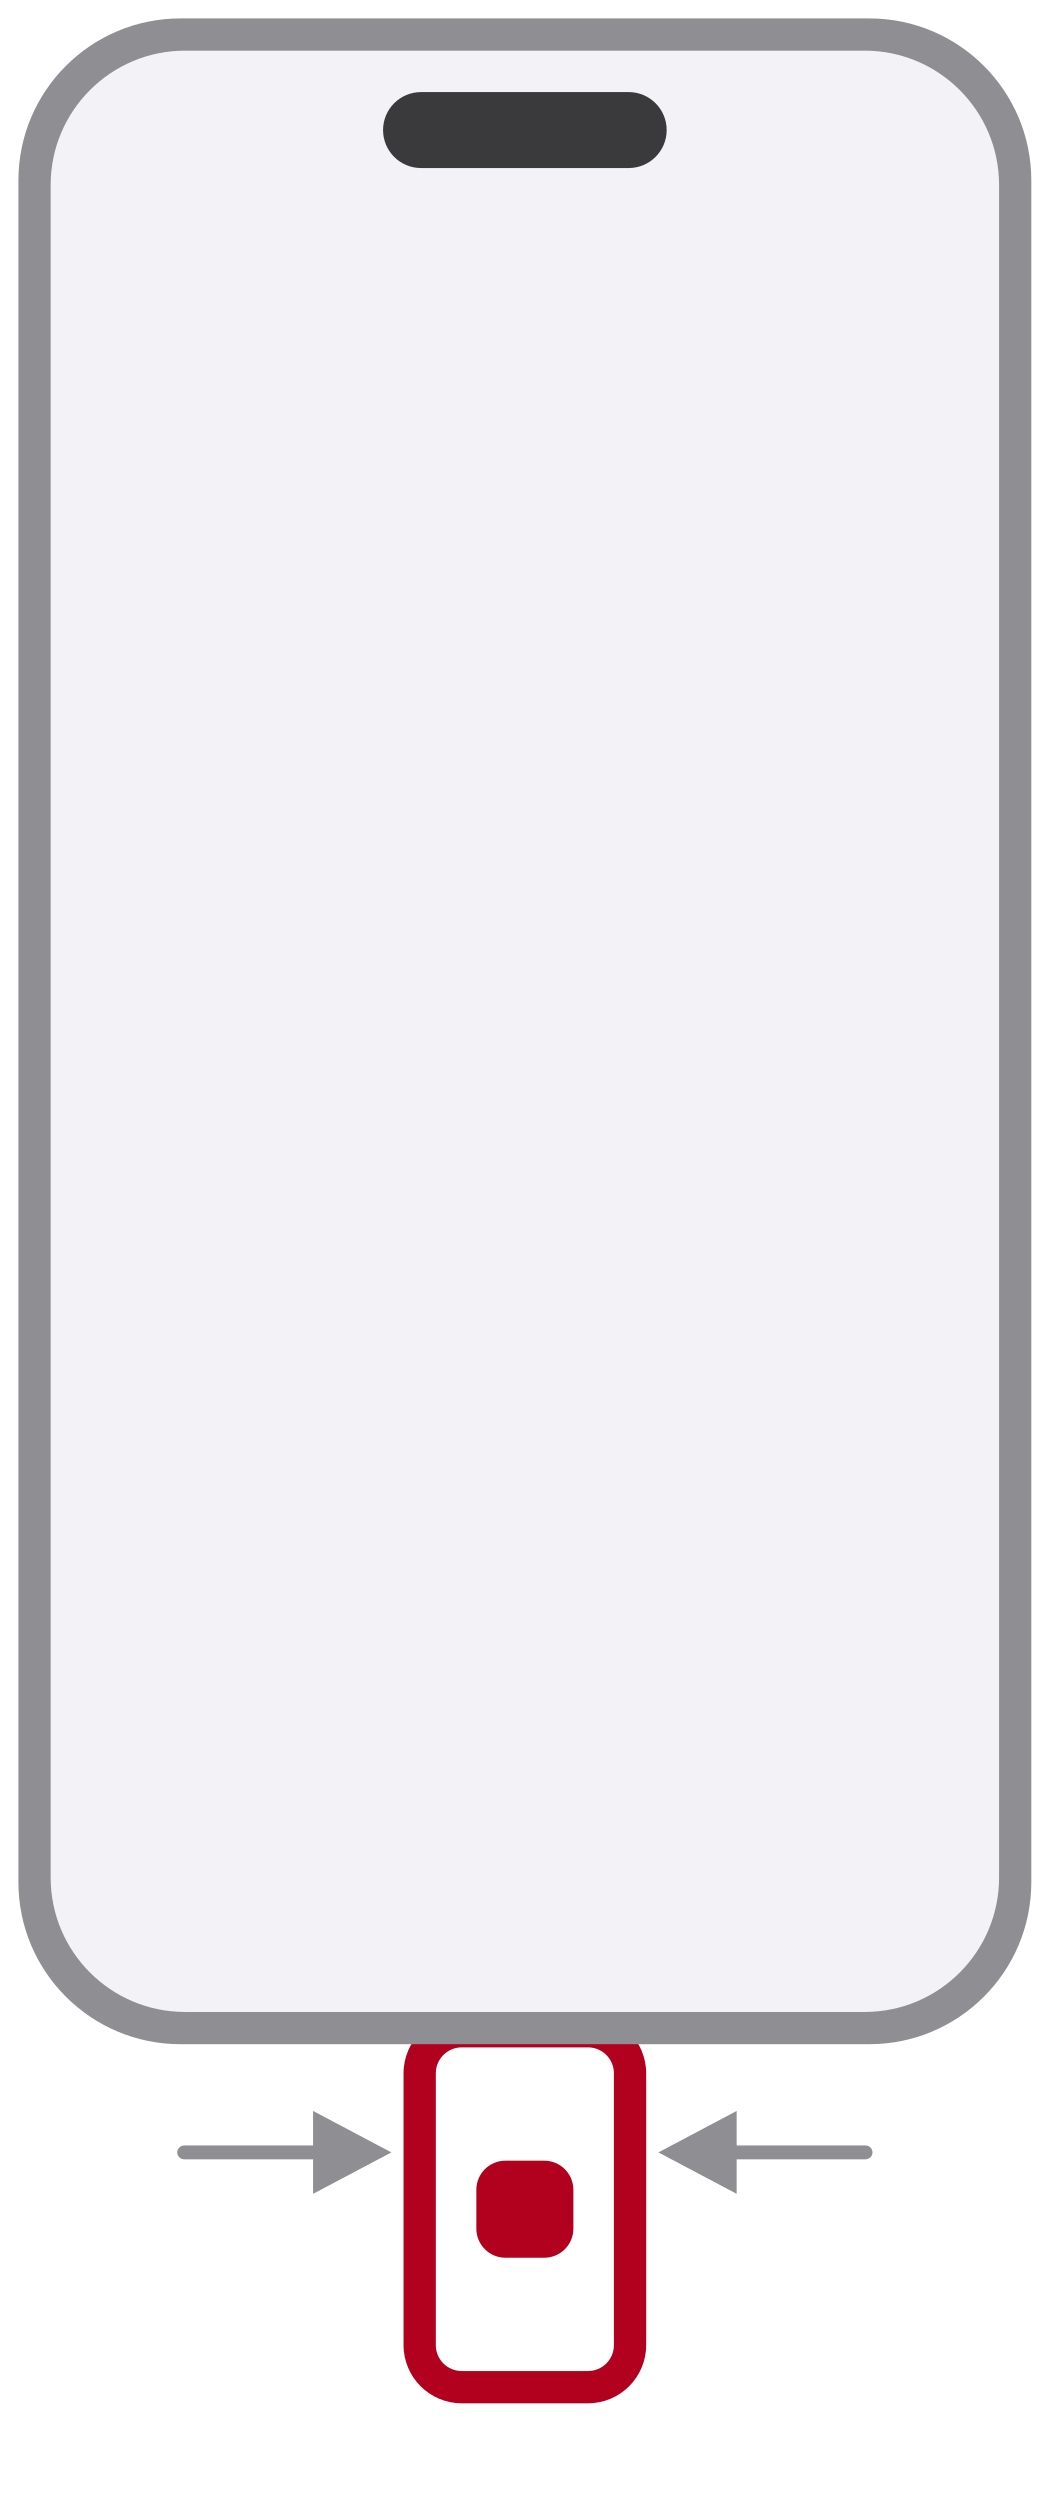
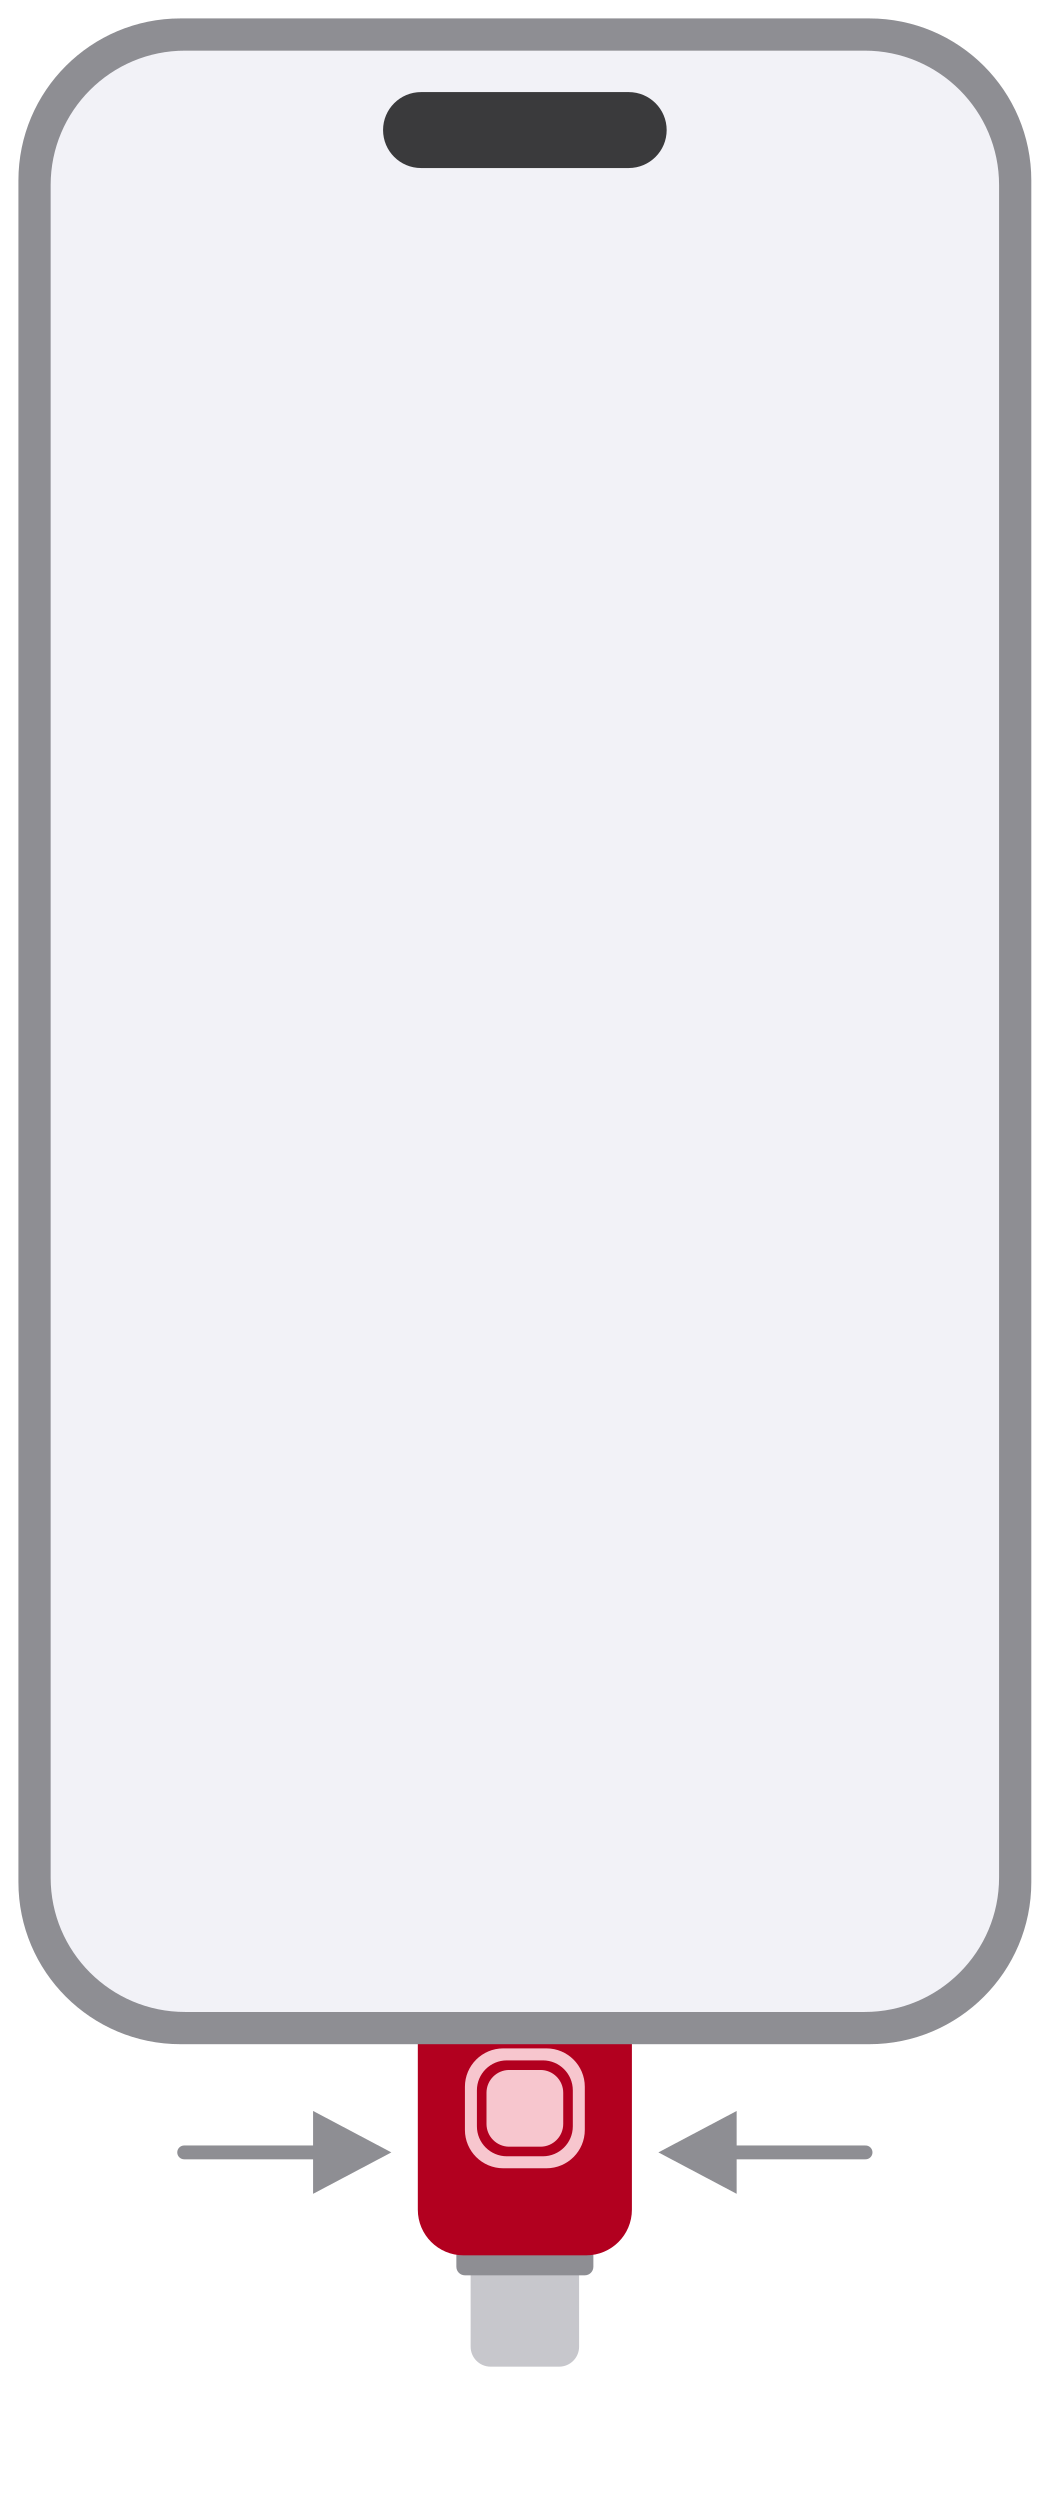
<svg xmlns="http://www.w3.org/2000/svg" width="456" height="1086" viewBox="0 0 456 1086">
-   <g transform="translate(228 1044) scale(0.62) rotate(180)">
-     <path d="M-44.20,0.00H44.20A40.80,40.80 0 0 1 85.00,40.80V231.20A40.80,40.80 0 0 1 44.20,272.00H-44.20A40.80,40.80 0 0 1 -85.00,231.20V40.80A40.80,40.80 0 0 1 -44.20,0.00ZM-44.23,22.61H44.23A18.16,18.16 0 0 1 62.39,40.77V231.23A18.16,18.16 0 0 1 44.23,249.39H-44.23A18.16,18.16 0 0 1 -62.39,231.23V40.77A18.16,18.16 0 0 1 -44.23,22.61Z" fill="#B2001F" fill-rule="evenodd" />
-     <path d="M-13.60,102.00H13.60A20.40,20.40 0 0 1 34.00,122.40V149.60A20.40,20.40 0 0 1 13.60,170.00H-13.60A20.40,20.40 0 0 1 -34.00,149.60V122.40A20.40,20.40 0 0 1 -13.60,102.00Z" fill="#B2001F" />
-     <path d="M-47.60,272.00H47.60V316.20A17.00,17.00 0 0 1 30.60,333.20H-30.60A17.00,17.00 0 0 1 -47.60,316.20ZM-24.97,272.00H24.97V310.56H-24.97Z" fill="#B2001F" fill-rule="evenodd" />
+   <g transform="translate(228 790) scale(0.62)">
+     <rect x="-30" y="6" width="60" height="100" rx="26" fill="#C7C7CC" />
+     <rect x="-14" y="24" width="28" height="10" rx="5" fill="#8E8E93" />
+     <rect x="-14" y="46" width="28" height="10" rx="5" fill="#8E8E93" />
+     <rect x="-14" y="68" width="28" height="10" rx="5" fill="#8E8E93" />
+     <rect x="-38" y="300" width="76" height="84" rx="14" fill="#C7C7CC" />
+     <rect x="-48" y="300" width="96" height="20" rx="6" fill="#8E8E93" />
+     <path fill-rule="evenodd" fill="#B2001F" d="M-43 100H43A32 32 0 0 1 75 132V274A32 32 0 0 1 43 306H-43A32 32 0 0 1 -75 274V132A32 32 0 0 1 -43 100Z" />
+     <rect x="-42" y="161" width="84" height="84" rx="26.88" fill="#F7C6CE" />
+     <rect x="-33.6" y="169.4" width="67.2" height="67.2" rx="21" fill="#B2001F" />
+     <rect x="-26.88" y="176.12" width="53.76" height="53.76" rx="15.96" fill="#F7C6CE" />
  </g>
  <rect x="8" y="8" width="440" height="880" rx="70.4" fill="#8E8E93" />
  <rect x="22" y="22" width="412" height="852" rx="58.4" fill="#F2F2F7" />
  <rect x="166.4" y="40" width="123.2" height="33" rx="16.5" fill="#3A3A3C" />
  <path d="M80,935 L146,935" stroke="#8E8E93" stroke-width="6" stroke-linecap="round" />
  <path d="M170,935 L136,917 L136,953 z" fill="#8E8E93" />
  <path d="M376,935 L310,935" stroke="#8E8E93" stroke-width="6" stroke-linecap="round" />
  <path d="M286,935 L320,917 L320,953 z" fill="#8E8E93" />
</svg>
